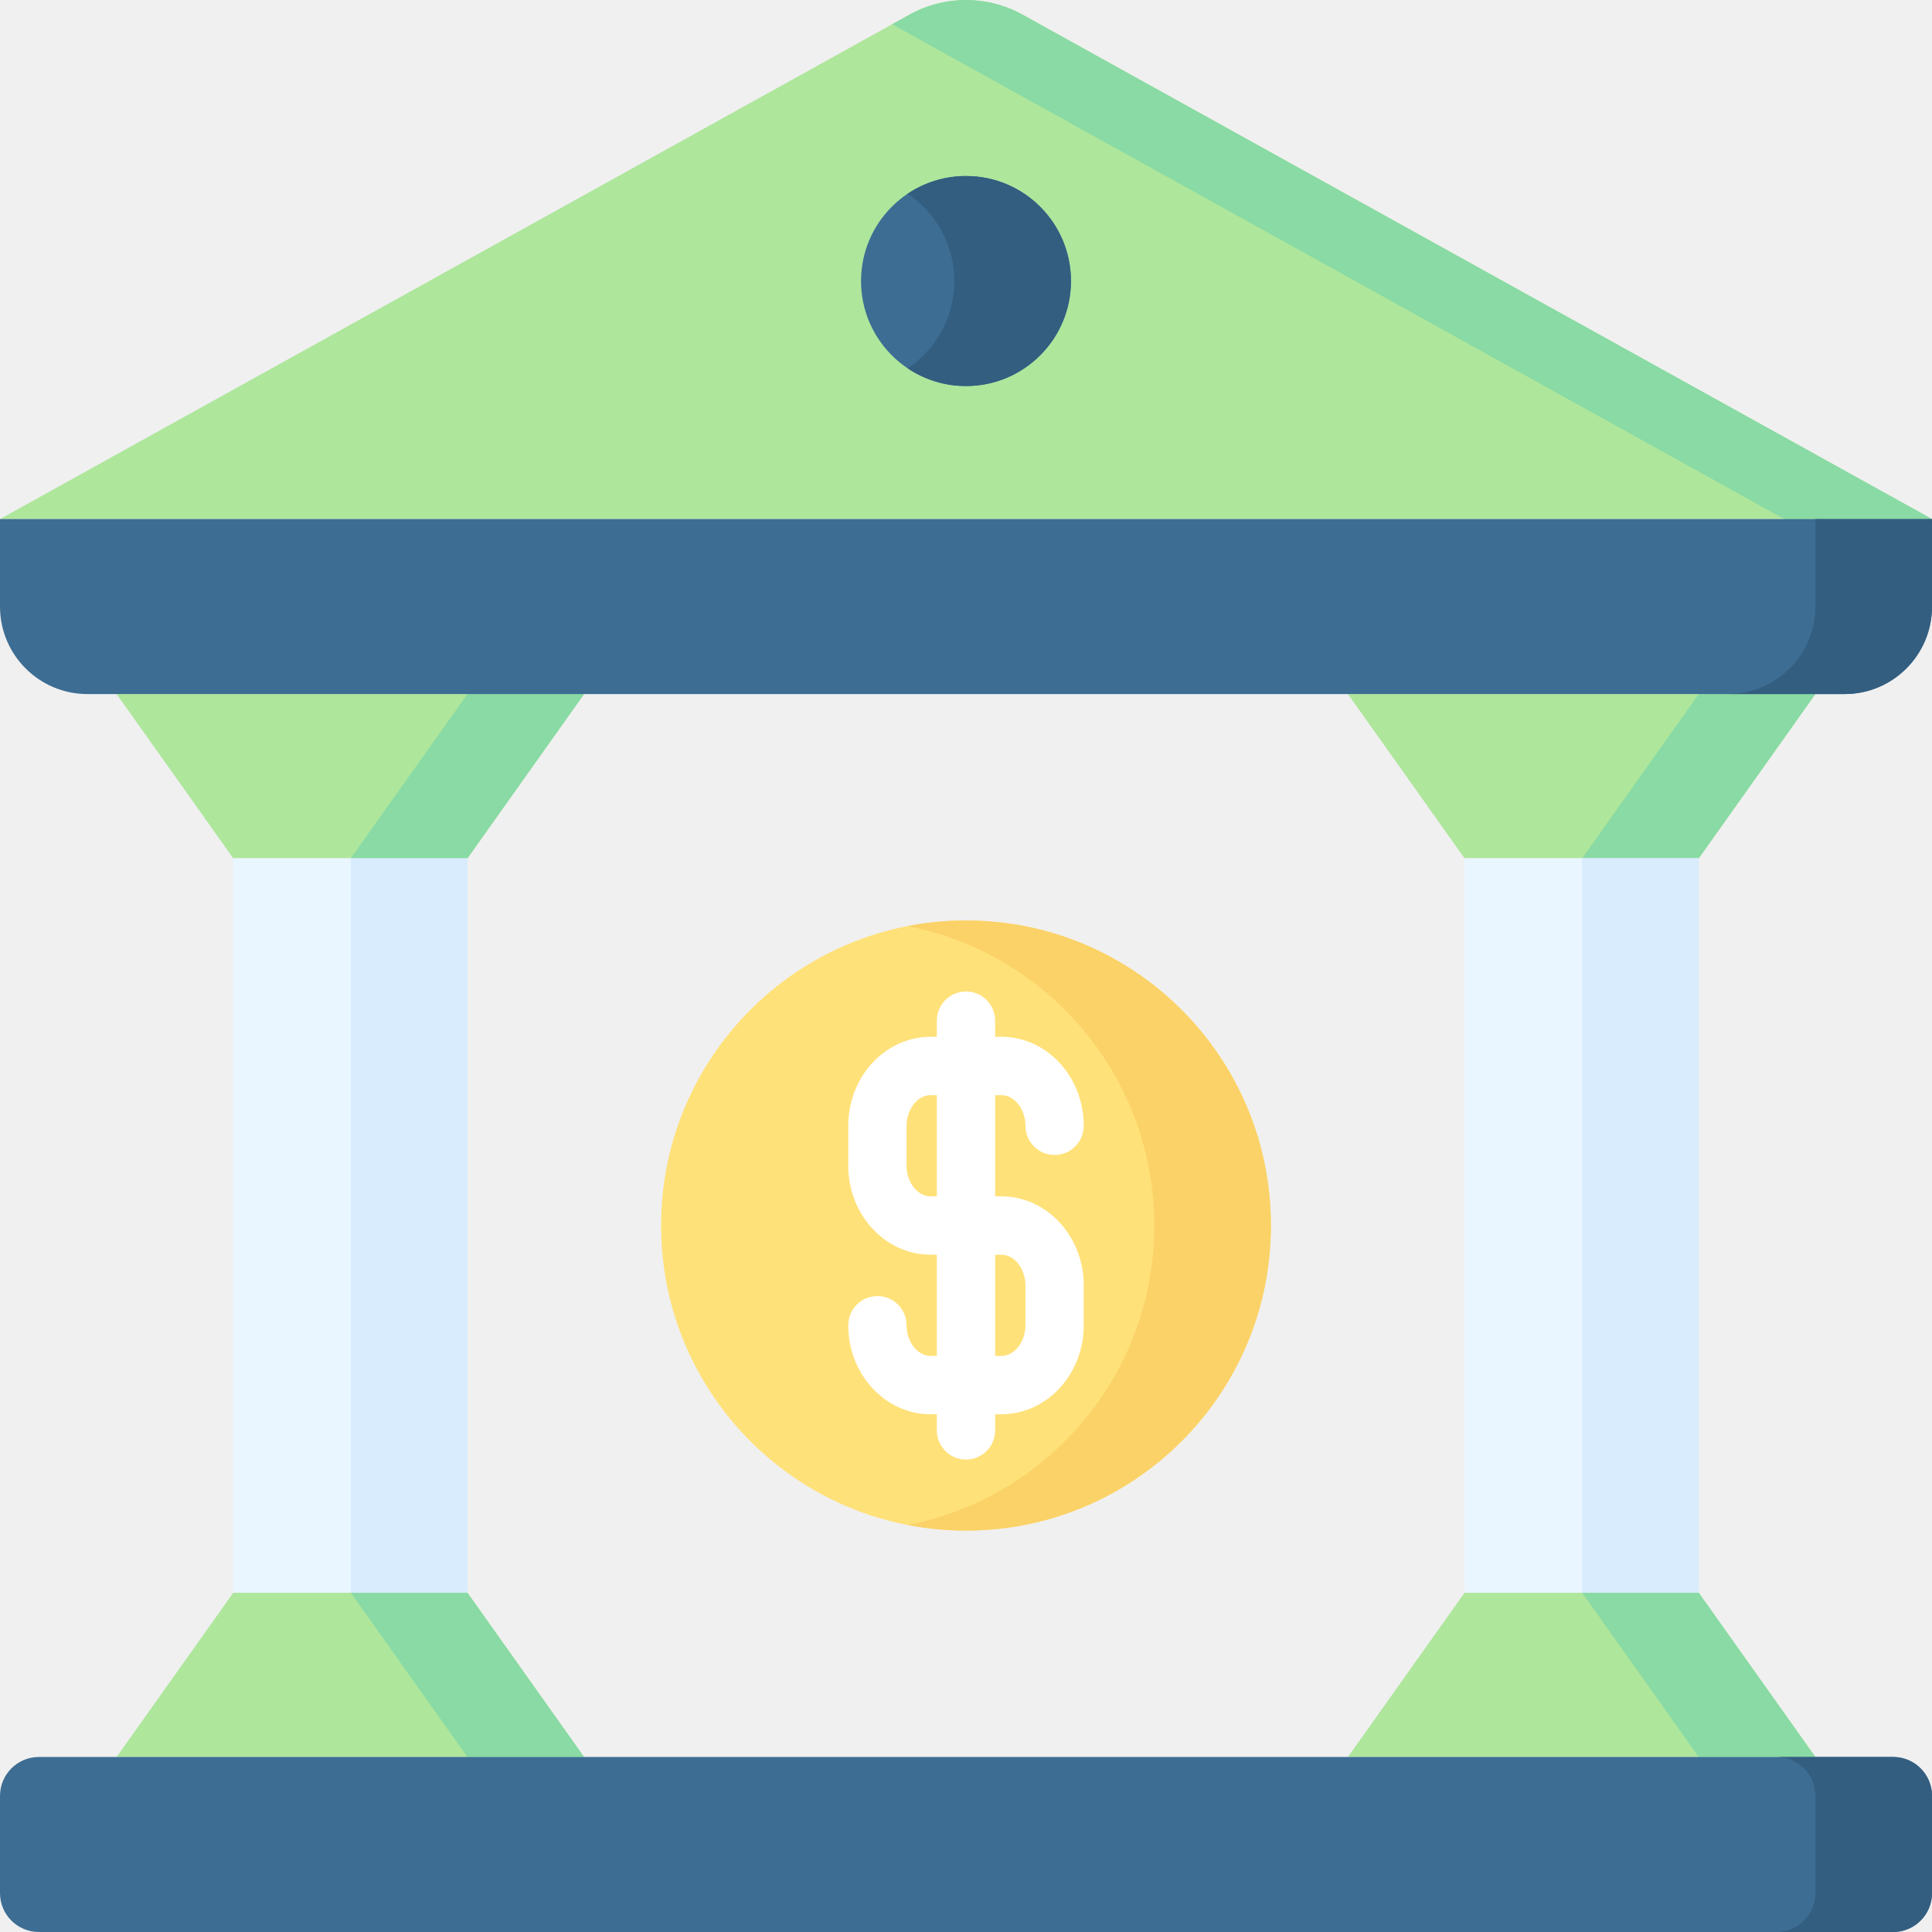
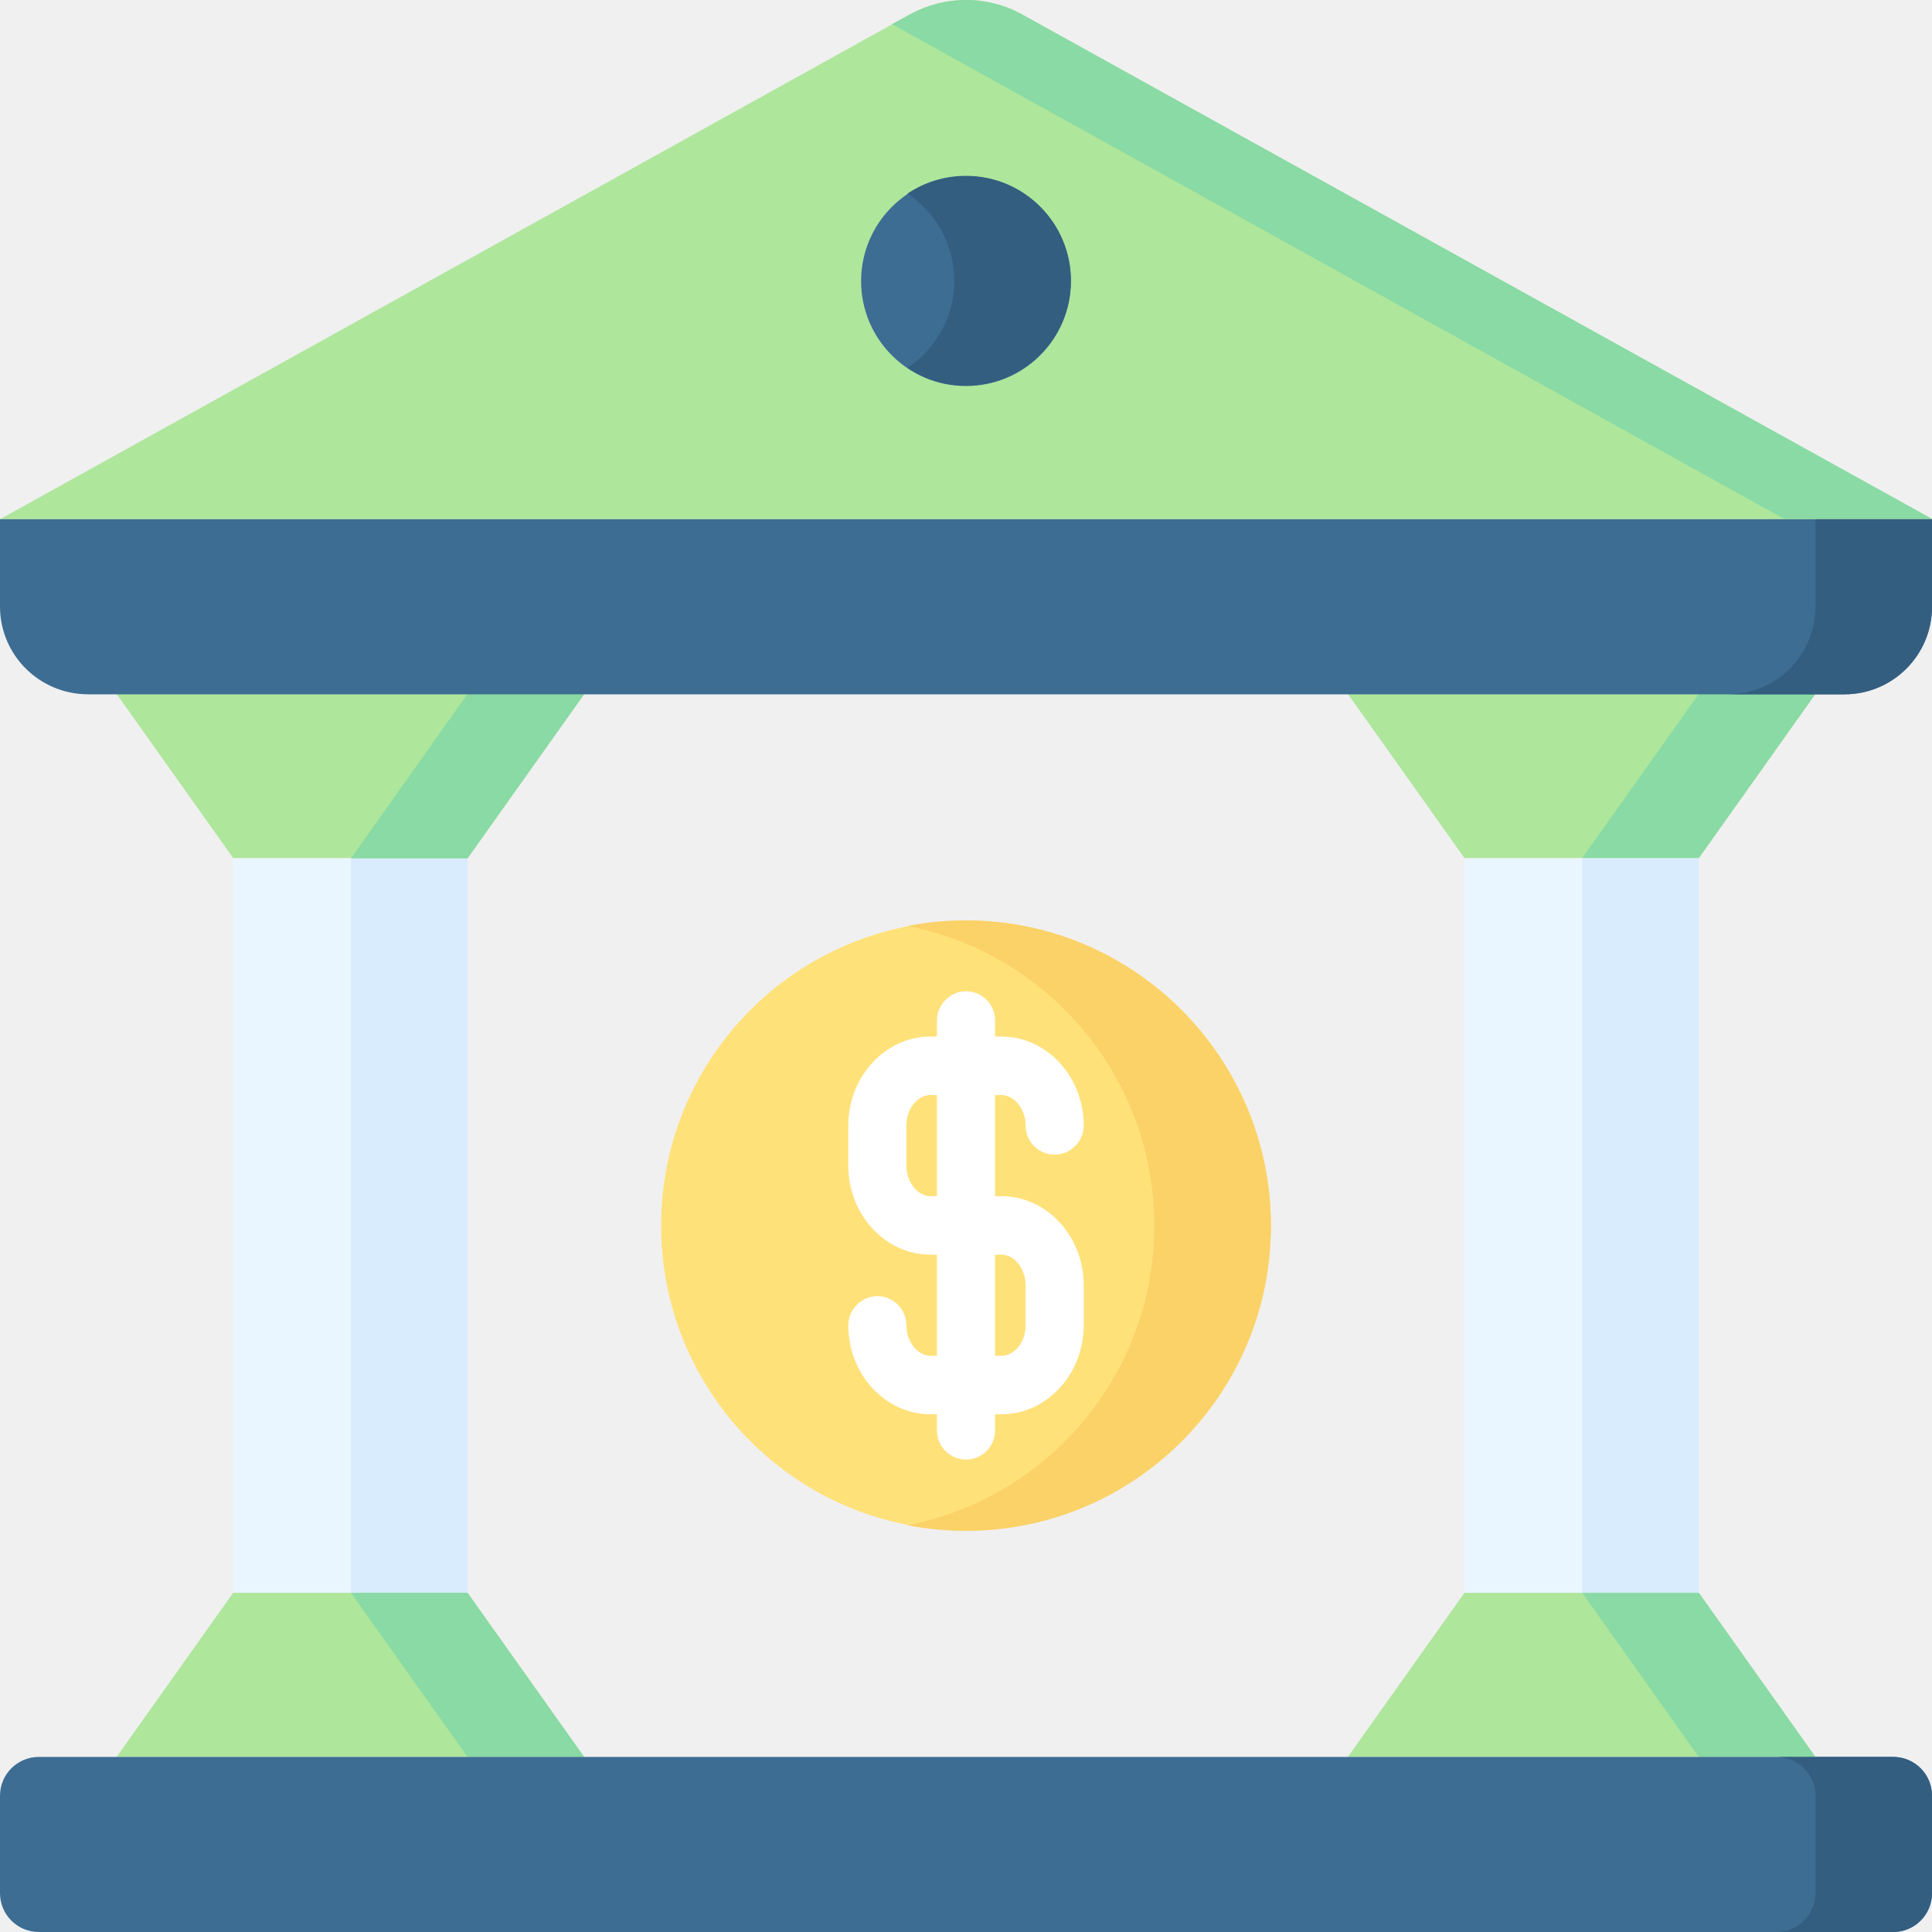
- <svg xmlns="http://www.w3.org/2000/svg" id="Capa_1" enable-background="new 0 0 512 512" height="512" viewBox="0 0 512 512" width="512">
+ <svg xmlns="http://www.w3.org/2000/svg" version="1.1" id="Capa_1" x="0px" y="0px" viewBox="0 0 512 512" style="enable-background:new 0 0 512 512;" xml:space="preserve">
+   <style type="text/css">
+ 	.st0{fill:#AEE69C;}
+ 	.st1{fill:#89DAA4;}
+ 	.st2{fill:#FFE179;}
+ 	.st3{fill:#FBD268;}
+ 	.st4{fill:#FFFFFF;}
+ 	.st5{fill:#3D6D93;}
+ 	.st6{fill:#335E80;}
+ 	.st7{fill:#EAF6FF;}
+ 	.st8{fill:#D8ECFE;}
+ </style>
  <g>
-     <path d="m0 137.555 241.015-133.677c9.322-5.17 20.648-5.17 29.969 0l241.016 133.677z" fill="#aee69c" />
-     <path d="m270.985 3.878c-9.321-5.17-20.648-5.17-29.969 0l-4.589 2.545 236.427 131.133h39.146z" fill="#89daa4" />
+     <path class="st0" d="M0,137.6L241,3.9c9.3-5.2,20.6-5.2,30,0l241,133.7H0z" />
+     <path class="st1" d="M271,3.9c-9.3-5.2-20.6-5.2-30,0l-4.6,2.5l236.4,131.1H512L271,3.9z" />
    <g>
-       <ellipse cx="256" cy="324.778" fill="#ffe179" rx="80.805" ry="80.844" />
-       <path d="m256 243.934c-5.287 0-10.449.524-15.453 1.494 37.233 7.216 65.353 39.99 65.353 79.35s-28.12 72.134-65.353 79.35c5.003.97 10.166 1.494 15.453 1.494 44.628 0 80.805-36.195 80.805-80.844s-36.177-80.844-80.805-80.844z" fill="#fbd268" />
-       <path d="m265.391 317.047h-1.665v-26.824h1.666c3.448 0 6.361 3.722 6.361 8.127 0 4.269 3.459 7.73 7.726 7.73s7.726-3.461 7.726-7.73c0-13.006-9.786-23.587-21.814-23.587h-1.666v-4.275c0-4.269-3.459-7.73-7.726-7.73s-7.726 3.461-7.726 7.73v4.275h-1.665c-12.029 0-21.814 10.581-21.814 23.587v10.571c0 13.006 9.786 23.587 21.814 23.587h1.665v26.824h-1.665c-3.448 0-6.362-3.722-6.362-8.127 0-4.269-3.459-7.73-7.726-7.73s-7.726 3.461-7.726 7.73c0 13.006 9.786 23.587 21.814 23.587h1.665v4.275c0 4.269 3.459 7.73 7.726 7.73 4.268 0 7.726-3.461 7.726-7.73v-4.275h1.666c12.028 0 21.814-10.581 21.814-23.587v-10.571c.001-13.006-9.784-23.587-21.814-23.587zm-18.783.001c-3.448 0-6.362-3.722-6.362-8.127v-10.571c0-4.405 2.913-8.127 6.362-8.127h1.665v26.824h-1.665zm25.146 34.157c0 4.405-2.913 8.127-6.361 8.127h-1.666v-26.825h1.665c3.449 0 6.362 3.722 6.362 8.127z" fill="#fff" />
+       <ellipse class="st2" cx="256" cy="324.8" rx="80.8" ry="80.8" />
+       <path class="st3" d="M256,243.9c-5.3,0-10.4,0.5-15.5,1.5c37.2,7.2,65.4,40,65.4,79.4s-28.1,72.1-65.4,79.4c5,1,10.2,1.5,15.5,1.5    c44.6,0,80.8-36.2,80.8-80.8S300.6,243.9,256,243.9L256,243.9z" />
+       <path class="st4" d="M265.4,317h-1.7v-26.8h1.7c3.4,0,6.4,3.7,6.4,8.1c0,4.3,3.5,7.7,7.7,7.7s7.7-3.5,7.7-7.7    c0-13-9.8-23.6-21.8-23.6h-1.7v-4.3c0-4.3-3.5-7.7-7.7-7.7s-7.7,3.5-7.7,7.7v4.3h-1.7c-12,0-21.8,10.6-21.8,23.6v10.6    c0,13,9.8,23.6,21.8,23.6h1.7v26.8h-1.7c-3.4,0-6.4-3.7-6.4-8.1c0-4.3-3.5-7.7-7.7-7.7s-7.7,3.5-7.7,7.7c0,13,9.8,23.6,21.8,23.6    h1.7v4.3c0,4.3,3.5,7.7,7.7,7.7c4.3,0,7.7-3.5,7.7-7.7v-4.3h1.7c12,0,21.8-10.6,21.8-23.6v-10.6C287.2,327.6,277.4,317,265.4,317z     M246.6,317c-3.4,0-6.4-3.7-6.4-8.1v-10.6c0-4.4,2.9-8.1,6.4-8.1h1.7V317L246.6,317L246.6,317z M271.8,351.2    c0,4.4-2.9,8.1-6.4,8.1h-1.7v-26.8h1.7c3.4,0,6.4,3.7,6.4,8.1L271.8,351.2z" />
    </g>
-     <ellipse cx="256" cy="74.476" fill="#3d6d93" rx="27.815" ry="27.828" />
-     <path d="m256 46.648c-5.719 0-11.033 1.729-15.453 4.689 7.453 4.992 12.362 13.491 12.362 23.139s-4.909 18.146-12.362 23.139c4.42 2.961 9.734 4.689 15.453 4.689 15.362 0 27.815-12.459 27.815-27.828s-12.453-27.828-27.815-27.828z" fill="#335e80" />
+     <ellipse class="st5" cx="256" cy="74.5" rx="27.8" ry="27.8" />
+     <path class="st6" d="M256,46.6c-5.7,0-11,1.7-15.5,4.7c7.5,5,12.4,13.5,12.4,23.1s-4.9,18.1-12.4,23.1c4.4,3,9.7,4.7,15.5,4.7   c15.4,0,27.8-12.5,27.8-27.8S271.4,46.6,256,46.6z" />
    <g>
-       <path d="m481.095 465.62h-123.881l30.905-43.522h62.07z" fill="#aee69c" />
-       <path d="m450.189 422.098h-30.905l30.905 43.522h30.906z" fill="#89daa4" />
-       <path d="m481.095 183.935h-123.881l30.905 43.523h62.07z" fill="#aee69c" />
-       <path d="m450.189 183.935-30.905 43.523h30.905l30.906-43.523z" fill="#89daa4" />
-       <path d="m388.119 227.458h62.07v194.64h-62.07z" fill="#eaf6ff" />
-       <path d="m419.284 227.458h30.905v194.64h-30.905z" fill="#d8ecfe" />
+       <path class="st0" d="M481.1,465.6H357.2l30.9-43.5h62.1L481.1,465.6z" />
+       <path class="st1" d="M450.2,422.1h-30.9l30.9,43.5h30.9L450.2,422.1z" />
+       <path class="st0" d="M481.1,183.9H357.2l30.9,43.5h62.1L481.1,183.9z" />
+       <path class="st1" d="M450.2,183.9l-30.9,43.5h30.9l30.9-43.5H450.2z" />
+       <path class="st7" d="M388.1,227.5h62.1v194.6h-62.1V227.5z" />
+       <path class="st8" d="M419.3,227.5h30.9v194.6h-30.9V227.5z" />
    </g>
    <g>
-       <path d="m154.786 465.62h-123.881l30.906-43.522h62.07z" fill="#aee69c" />
-       <path d="m154.786 183.935h-123.881l30.906 43.523h62.07z" fill="#aee69c" />
-       <path d="m61.811 227.458h62.07v194.64h-62.07z" fill="#eaf6ff" />
-       <path d="m123.881 422.098h-30.906l30.906 43.522h30.905z" fill="#89daa4" />
-       <path d="m123.881 183.935-30.906 43.523h30.906l30.905-43.523z" fill="#89daa4" />
-       <path d="m92.975 227.458h30.905v194.64h-30.905z" fill="#d8ecfe" />
+       <path class="st0" d="M154.8,465.6H30.9l30.9-43.5h62.1L154.8,465.6z" />
+       <path class="st0" d="M154.8,183.9H30.9l30.9,43.5h62.1L154.8,183.9z" />
+       <path class="st7" d="M61.8,227.5h62.1v194.6H61.8L61.8,227.5z" />
+       <path class="st1" d="M123.9,422.1H93l30.9,43.5h30.9L123.9,422.1z" />
+       <path class="st1" d="M123.9,183.9L93,227.5h30.9l30.9-43.5H123.9z" />
+       <path class="st8" d="M93,227.5h30.9v194.6H93V227.5z" />
    </g>
-     <path d="m0 137.555h512v23.19c0 12.807-10.378 23.19-23.179 23.19h-465.642c-12.801 0-23.179-10.382-23.179-23.19z" fill="#3d6d93" />
-     <path d="m481.095 137.555v23.19c0 12.808-10.378 23.19-23.179 23.19h30.905c12.801 0 23.179-10.382 23.179-23.19v-23.19z" fill="#335e80" />
-     <path d="m10.302 465.62h491.396c5.69 0 10.302 4.614 10.302 10.307v25.767c0 5.692-4.612 10.307-10.302 10.307h-491.396c-5.69-.001-10.302-4.615-10.302-10.308v-25.767c0-5.692 4.612-10.306 10.302-10.306z" fill="#3d6d93" />
-     <path d="m501.698 465.62h-30.905c5.69 0 10.302 4.614 10.302 10.307v25.767c0 5.692-4.612 10.307-10.302 10.307h30.905c5.69 0 10.302-4.614 10.302-10.307v-25.767c0-5.693-4.612-10.307-10.302-10.307z" fill="#335e80" />
+     <path class="st5" d="M0,137.6h512v23.2c0,12.8-10.4,23.2-23.2,23.2H23.2C10.4,183.9,0,173.6,0,160.7L0,137.6z" />
+     <path class="st6" d="M481.1,137.6v23.2c0,12.8-10.4,23.2-23.2,23.2h30.9c12.8,0,23.2-10.4,23.2-23.2v-23.2H481.1z" />
+     <path class="st5" d="M10.3,465.6h491.4c5.7,0,10.3,4.6,10.3,10.3v25.8c0,5.7-4.6,10.3-10.3,10.3H10.3C4.6,512,0,507.4,0,501.7   v-25.8C0,470.2,4.6,465.6,10.3,465.6L10.3,465.6z" />
+     <path class="st6" d="M501.7,465.6h-30.9c5.7,0,10.3,4.6,10.3,10.3v25.8c0,5.7-4.6,10.3-10.3,10.3h30.9c5.7,0,10.3-4.6,10.3-10.3   v-25.8C512,470.2,507.4,465.6,501.7,465.6L501.7,465.6z" />
  </g>
</svg>
